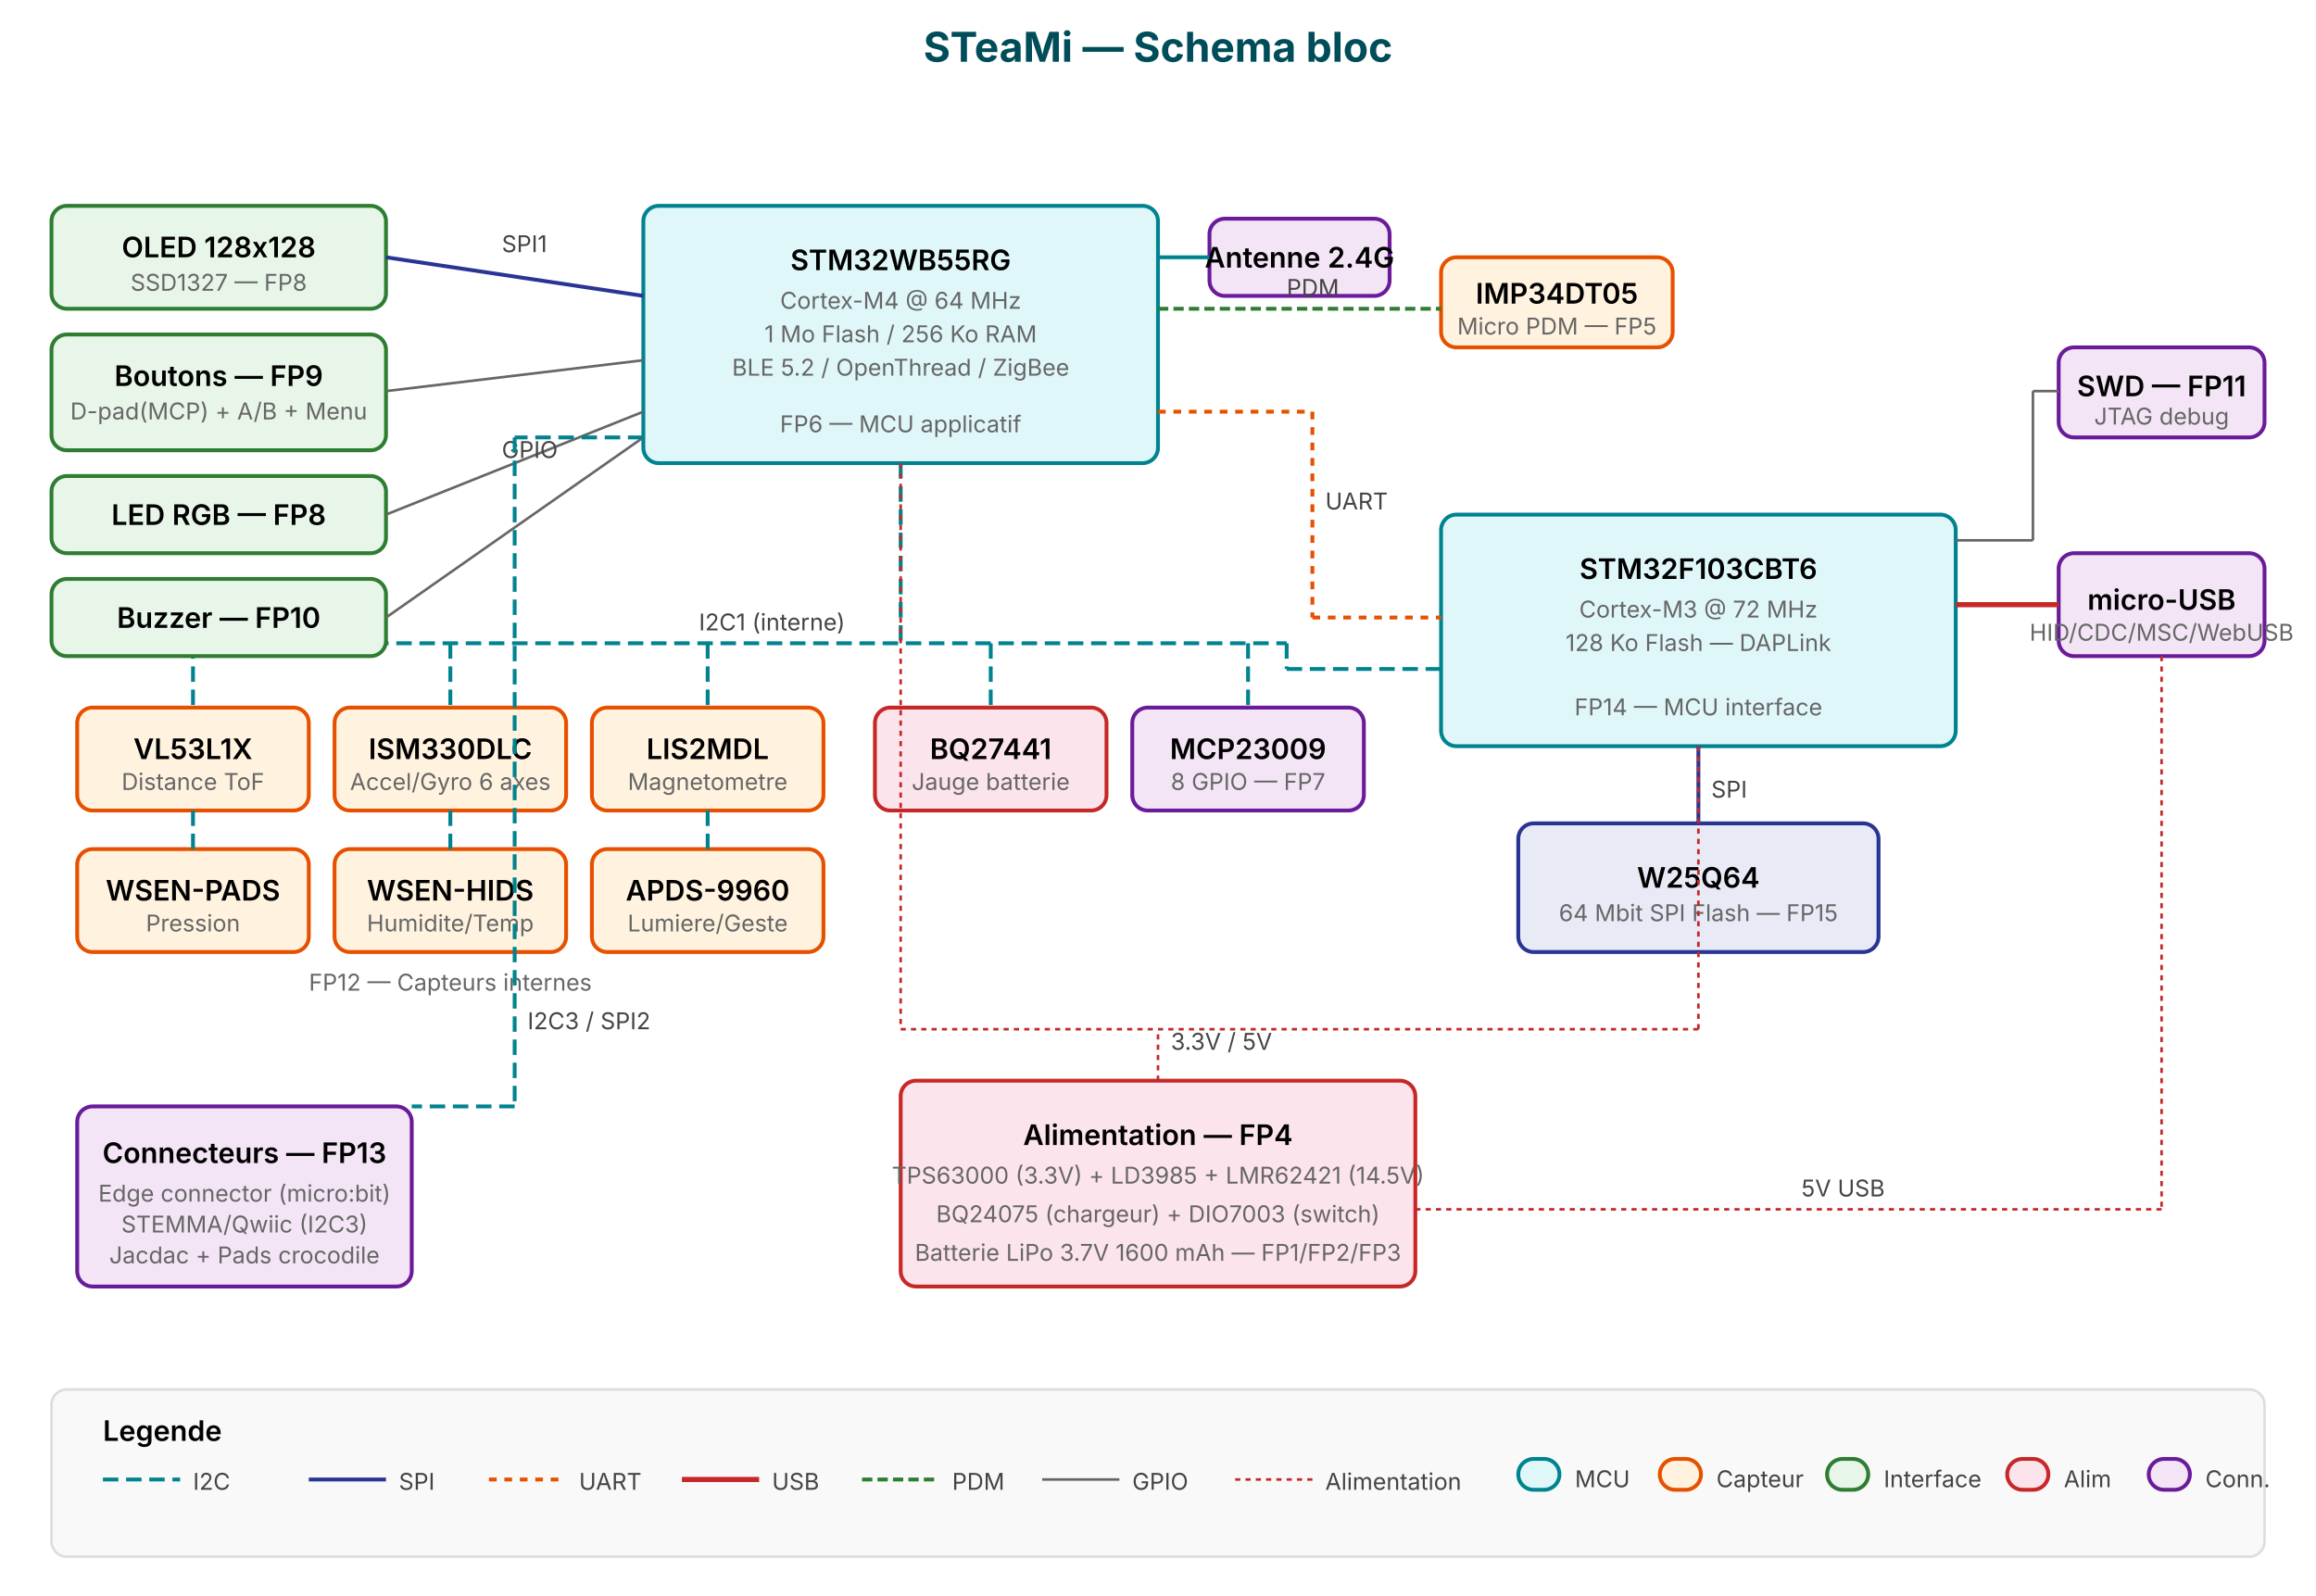
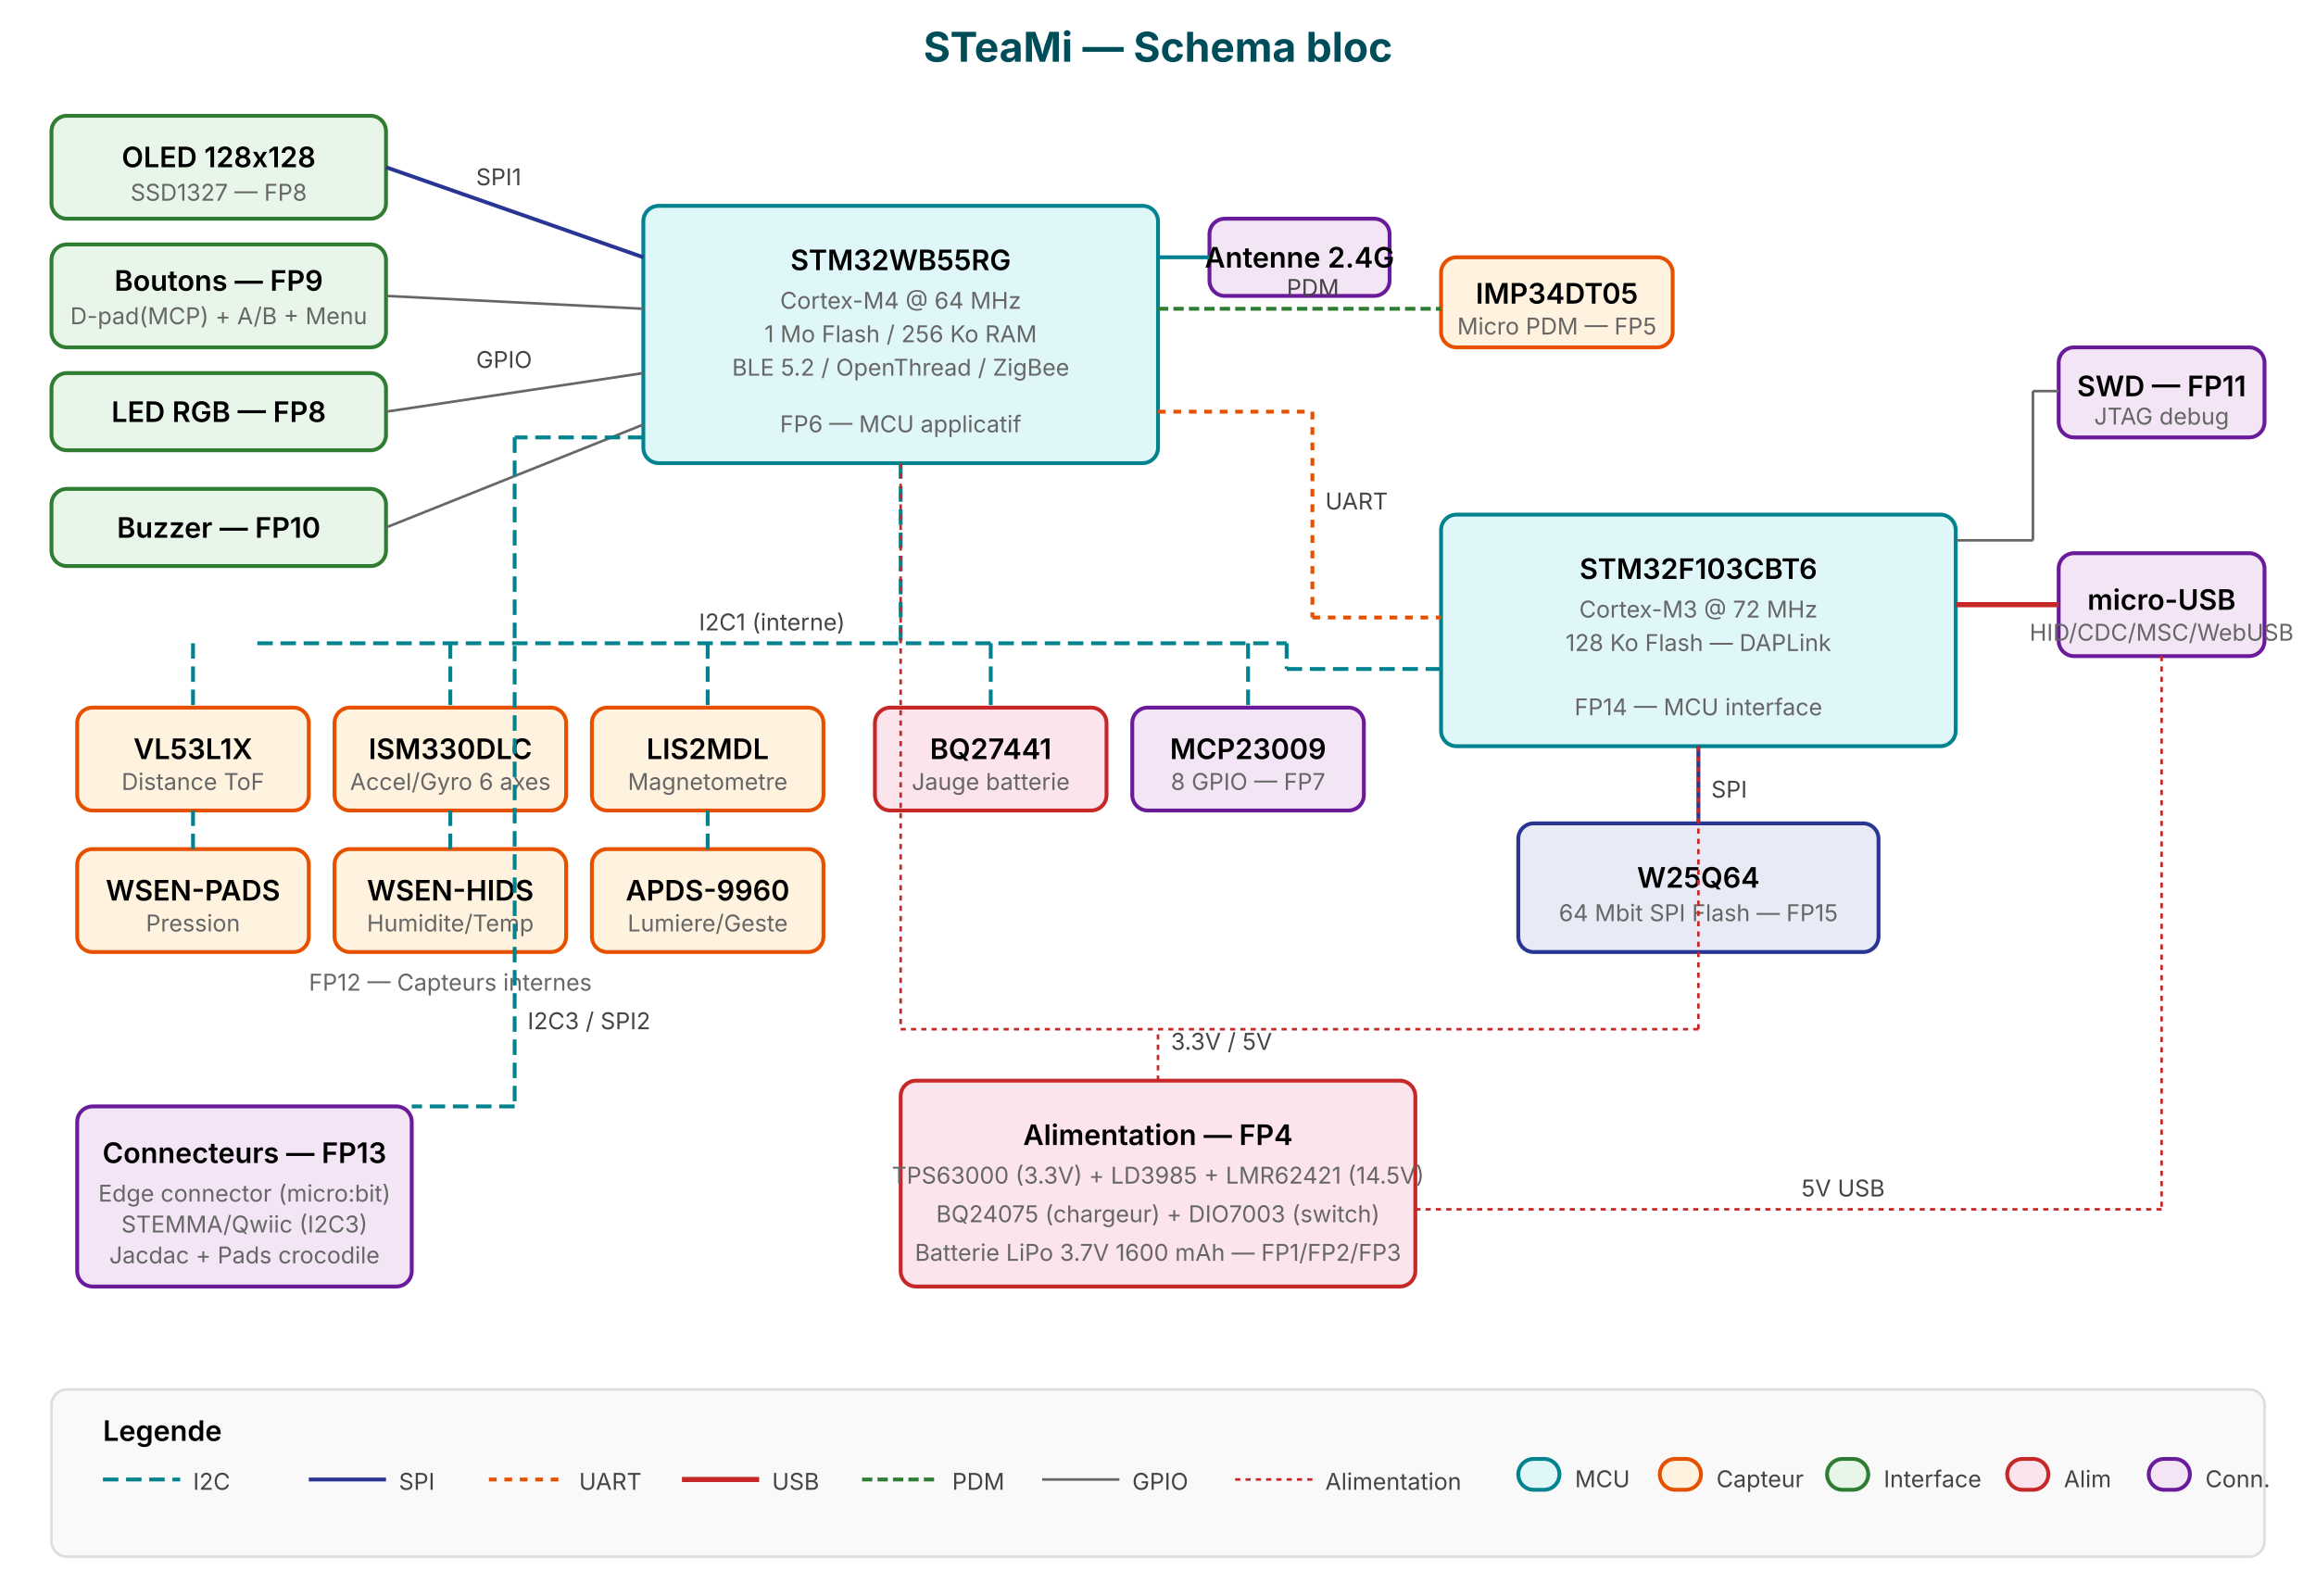
<svg xmlns="http://www.w3.org/2000/svg" viewBox="0 0 900 620" font-family="Inter, -apple-system, sans-serif" font-size="11">
  <defs>
    <style>
      .box { rx: 6; ry: 6; stroke-width: 1.5; }
      .mcu { fill: #e0f7fa; stroke: #00838f; }
      .sensor { fill: #fff3e0; stroke: #e65100; }
      .power { fill: #fce4ec; stroke: #c62828; }
      .ui { fill: #e8f5e9; stroke: #2e7d32; }
      .conn { fill: #f3e5f5; stroke: #6a1b9a; }
      .flash { fill: #e8eaf6; stroke: #283593; }
      .label { font-weight: 600; font-size: 11px; }
      .sublabel { font-size: 9px; fill: #666; }
      .bus { stroke-width: 1.5; fill: none; }
      .bus-i2c { stroke: #00838f; stroke-dasharray: 6,3; }
      .bus-spi { stroke: #283593; }
      .bus-uart { stroke: #e65100; stroke-dasharray: 3,3; }
      .bus-usb { stroke: #c62828; stroke-width: 2; }
      .bus-pwr { stroke: #c62828; stroke-width: 1; stroke-dasharray: 2,2; }
      .bus-pdm { stroke: #2e7d32; stroke-dasharray: 4,2; }
      .bus-gpio { stroke: #666; stroke-width: 1; }
      .title { font-size: 16px; font-weight: 700; fill: #004d5a; }
      .legend-text { font-size: 9px; fill: #444; }
    </style>
  </defs>
  <text x="450" y="24" text-anchor="middle" class="title">STeaMi — Schema bloc</text>
  <rect x="250" y="80" width="200" height="100" class="box mcu" />
  <text x="350" y="105" text-anchor="middle" class="label">STM32WB55RG</text>
  <text x="350" y="120" text-anchor="middle" class="sublabel">Cortex-M4 @ 64 MHz</text>
  <text x="350" y="133" text-anchor="middle" class="sublabel">1 Mo Flash / 256 Ko RAM</text>
  <text x="350" y="146" text-anchor="middle" class="sublabel">BLE 5.2 / OpenThread / ZigBee</text>
  <text x="350" y="168" text-anchor="middle" class="sublabel" fill="#00838f">FP6 — MCU applicatif</text>
  <rect x="470" y="85" width="70" height="30" class="box conn" />
  <text x="505" y="104" text-anchor="middle" class="label" font-size="9">Antenne 2.4G</text>
  <line x1="450" y1="100" x2="470" y2="100" class="bus" stroke="#00838f" stroke-width="1.5" />
  <rect x="560" y="200" width="200" height="90" class="box mcu" />
  <text x="660" y="225" text-anchor="middle" class="label">STM32F103CBT6</text>
  <text x="660" y="240" text-anchor="middle" class="sublabel">Cortex-M3 @ 72 MHz</text>
  <text x="660" y="253" text-anchor="middle" class="sublabel">128 Ko Flash — DAPLink</text>
  <text x="660" y="278" text-anchor="middle" class="sublabel" fill="#00838f">FP14 — MCU interface</text>
  <rect x="800" y="215" width="80" height="40" class="box conn" />
  <text x="840" y="237" text-anchor="middle" class="label" font-size="9">micro-USB</text>
  <text x="840" y="249" text-anchor="middle" class="sublabel">HID/CDC/MSC/WebUSB</text>
  <line x1="760" y1="235" x2="800" y2="235" class="bus bus-usb" />
  <line x1="450" y1="160" x2="510" y2="160" class="bus bus-uart" />
  <line x1="510" y1="160" x2="510" y2="240" class="bus bus-uart" />
  <line x1="510" y1="240" x2="560" y2="240" class="bus bus-uart" />
  <text x="515" y="198" class="legend-text" fill="#e65100">UART</text>
  <rect x="590" y="320" width="140" height="50" class="box flash" />
  <text x="660" y="345" text-anchor="middle" class="label">W25Q64</text>
  <text x="660" y="358" text-anchor="middle" class="sublabel">64 Mbit SPI Flash — FP15</text>
  <line x1="660" y1="290" x2="660" y2="320" class="bus bus-spi" />
  <text x="665" y="310" class="legend-text" fill="#283593">SPI</text>
  <line x1="100" y1="250" x2="500" y2="250" class="bus bus-i2c" />
  <text x="300" y="245" text-anchor="middle" class="legend-text" fill="#00838f">I2C1 (interne)</text>
  <line x1="350" y1="180" x2="350" y2="250" class="bus bus-i2c" />
  <line x1="560" y1="260" x2="500" y2="260" class="bus bus-i2c" />
  <line x1="500" y1="250" x2="500" y2="260" class="bus bus-i2c" />
  <rect x="30" y="275" width="90" height="40" class="box sensor" />
  <text x="75" y="295" text-anchor="middle" class="label" font-size="9">VL53L1X</text>
  <text x="75" y="307" text-anchor="middle" class="sublabel">Distance ToF</text>
  <line x1="75" y1="250" x2="75" y2="275" class="bus bus-i2c" />
  <rect x="130" y="275" width="90" height="40" class="box sensor" />
  <text x="175" y="295" text-anchor="middle" class="label" font-size="9">ISM330DLC</text>
  <text x="175" y="307" text-anchor="middle" class="sublabel">Accel/Gyro 6 axes</text>
  <line x1="175" y1="250" x2="175" y2="275" class="bus bus-i2c" />
  <rect x="230" y="275" width="90" height="40" class="box sensor" />
  <text x="275" y="295" text-anchor="middle" class="label" font-size="9">LIS2MDL</text>
  <text x="275" y="307" text-anchor="middle" class="sublabel">Magnetometre</text>
  <line x1="275" y1="250" x2="275" y2="275" class="bus bus-i2c" />
  <rect x="30" y="330" width="90" height="40" class="box sensor" />
  <text x="75" y="350" text-anchor="middle" class="label" font-size="9">WSEN-PADS</text>
  <text x="75" y="362" text-anchor="middle" class="sublabel">Pression</text>
  <line x1="75" y1="315" x2="75" y2="330" class="bus bus-i2c" />
  <rect x="130" y="330" width="90" height="40" class="box sensor" />
  <text x="175" y="350" text-anchor="middle" class="label" font-size="9">WSEN-HIDS</text>
  <text x="175" y="362" text-anchor="middle" class="sublabel">Humidite/Temp</text>
  <line x1="175" y1="315" x2="175" y2="330" class="bus bus-i2c" />
  <rect x="230" y="330" width="90" height="40" class="box sensor" />
  <text x="275" y="350" text-anchor="middle" class="label" font-size="9">APDS-9960</text>
  <text x="275" y="362" text-anchor="middle" class="sublabel">Lumiere/Geste</text>
  <line x1="275" y1="315" x2="275" y2="330" class="bus bus-i2c" />
  <rect x="340" y="275" width="90" height="40" class="box power" />
  <text x="385" y="295" text-anchor="middle" class="label" font-size="9">BQ27441</text>
  <text x="385" y="307" text-anchor="middle" class="sublabel">Jauge batterie</text>
  <line x1="385" y1="250" x2="385" y2="275" class="bus bus-i2c" />
  <rect x="440" y="275" width="90" height="40" class="box conn" />
  <text x="485" y="295" text-anchor="middle" class="label" font-size="9">MCP23009</text>
  <text x="485" y="307" text-anchor="middle" class="sublabel">8 GPIO — FP7</text>
  <line x1="485" y1="250" x2="485" y2="275" class="bus bus-i2c" />
  <text x="175" y="385" text-anchor="middle" class="sublabel" fill="#e65100">FP12 — Capteurs internes</text>
  <rect x="560" y="100" width="90" height="35" class="box sensor" />
  <text x="605" y="118" text-anchor="middle" class="label" font-size="9">IMP34DT05</text>
  <text x="605" y="130" text-anchor="middle" class="sublabel">Micro PDM — FP5</text>
  <line x1="450" y1="120" x2="560" y2="120" class="bus bus-pdm" />
  <text x="500" y="115" class="legend-text" fill="#2e7d32">PDM</text>
-   <rect x="20" y="80" width="130" height="40" class="box ui" />
-   <text x="85" y="100" text-anchor="middle" class="label" font-size="10">OLED 128x128</text>
-   <text x="85" y="113" text-anchor="middle" class="sublabel">SSD1327 — FP8</text>
-   <line x1="150" y1="100" x2="250" y2="115" class="bus bus-spi" />
-   <text x="195" y="98" class="legend-text" fill="#283593">SPI1</text>
-   <rect x="20" y="130" width="130" height="45" class="box ui" />
-   <text x="85" y="150" text-anchor="middle" class="label" font-size="9">Boutons — FP9</text>
-   <text x="85" y="163" text-anchor="middle" class="sublabel">D-pad(MCP) + A/B + Menu</text>
-   <line x1="150" y1="152" x2="250" y2="140" class="bus bus-gpio" />
-   <rect x="20" y="185" width="130" height="30" class="box ui" />
-   <text x="85" y="204" text-anchor="middle" class="label" font-size="9">LED RGB — FP8</text>
-   <line x1="150" y1="200" x2="250" y2="160" class="bus bus-gpio" />
-   <rect x="20" y="225" width="130" height="30" class="box ui" />
-   <text x="85" y="244" text-anchor="middle" class="label" font-size="9">Buzzer — FP10</text>
-   <line x1="150" y1="240" x2="250" y2="170" class="bus bus-gpio" />
-   <text x="195" y="178" class="legend-text" fill="#666">GPIO</text>
+   <rect x="20" y="45" width="130" height="40" class="box ui" />
+   <text x="85" y="65" text-anchor="middle" class="label" font-size="10">OLED 128x128</text>
+   <text x="85" y="78" text-anchor="middle" class="sublabel">SSD1327 — FP8</text>
+   <line x1="150" y1="65" x2="250" y2="100" class="bus bus-spi" />
+   <text x="185" y="72" class="legend-text" fill="#283593">SPI1</text>
+   <rect x="20" y="95" width="130" height="40" class="box ui" />
+   <text x="85" y="113" text-anchor="middle" class="label" font-size="9">Boutons — FP9</text>
+   <text x="85" y="126" text-anchor="middle" class="sublabel">D-pad(MCP) + A/B + Menu</text>
+   <line x1="150" y1="115" x2="250" y2="120" class="bus bus-gpio" />
+   <rect x="20" y="145" width="130" height="30" class="box ui" />
+   <text x="85" y="164" text-anchor="middle" class="label" font-size="9">LED RGB — FP8</text>
+   <line x1="150" y1="160" x2="250" y2="145" class="bus bus-gpio" />
+   <text x="185" y="143" class="legend-text" fill="#666">GPIO</text>
+   <rect x="20" y="190" width="130" height="30" class="box ui" />
+   <text x="85" y="209" text-anchor="middle" class="label" font-size="9">Buzzer — FP10</text>
+   <line x1="150" y1="205" x2="250" y2="165" class="bus bus-gpio" />
  <rect x="350" y="420" width="200" height="80" class="box power" />
  <text x="450" y="445" text-anchor="middle" class="label">Alimentation — FP4</text>
  <text x="450" y="460" text-anchor="middle" class="sublabel">TPS63000 (3.3V) + LD3985 + LMR62421 (14.5V)</text>
  <text x="450" y="475" text-anchor="middle" class="sublabel">BQ24075 (chargeur) + DIO7003 (switch)</text>
  <text x="450" y="490" text-anchor="middle" class="sublabel">Batterie LiPo 3.7V 1600 mAh — FP1/FP2/FP3</text>
  <line x1="450" y1="420" x2="450" y2="400" class="bus bus-pwr" />
  <line x1="350" y1="400" x2="660" y2="400" class="bus bus-pwr" />
  <line x1="350" y1="180" x2="350" y2="400" class="bus bus-pwr" stroke-dasharray="2,4" />
  <line x1="660" y1="290" x2="660" y2="400" class="bus bus-pwr" stroke-dasharray="2,4" stroke="#c62828" stroke-width="0.5" />
  <text x="455" y="408" class="legend-text" fill="#c62828">3.3V / 5V</text>
  <line x1="840" y1="255" x2="840" y2="470" class="bus bus-pwr" />
  <line x1="840" y1="470" x2="550" y2="470" class="bus bus-pwr" />
  <text x="700" y="465" class="legend-text" fill="#c62828">5V USB</text>
  <rect x="30" y="430" width="130" height="70" class="box conn" />
  <text x="95" y="452" text-anchor="middle" class="label" font-size="10">Connecteurs — FP13</text>
  <text x="95" y="467" text-anchor="middle" class="sublabel">Edge connector (micro:bit)</text>
  <text x="95" y="479" text-anchor="middle" class="sublabel">STEMMA/Qwiic (I2C3)</text>
  <text x="95" y="491" text-anchor="middle" class="sublabel">Jacdac + Pads crocodile</text>
  <line x1="250" y1="170" x2="200" y2="170" class="bus bus-i2c" stroke="#6a1b9a" />
  <line x1="200" y1="170" x2="200" y2="430" class="bus bus-i2c" stroke="#6a1b9a" />
  <line x1="200" y1="430" x2="160" y2="430" class="bus bus-i2c" stroke="#6a1b9a" />
  <text x="205" y="400" class="legend-text" fill="#6a1b9a">I2C3 / SPI2</text>
  <rect x="800" y="135" width="80" height="35" class="box conn" />
  <text x="840" y="154" text-anchor="middle" class="label" font-size="9">SWD — FP11</text>
  <text x="840" y="165" text-anchor="middle" class="sublabel">JTAG debug</text>
  <line x1="760" y1="210" x2="790" y2="210" class="bus bus-gpio" />
  <line x1="790" y1="210" x2="790" y2="152" class="bus bus-gpio" />
  <line x1="790" y1="152" x2="800" y2="152" class="bus bus-gpio" />
  <rect x="20" y="540" width="860" height="65" rx="6" fill="#f9f9f9" stroke="#ddd" />
  <text x="40" y="560" class="label" font-size="10">Legende</text>
  <line x1="40" y1="575" x2="70" y2="575" class="bus bus-i2c" />
  <text x="75" y="579" class="legend-text">I2C</text>
  <line x1="120" y1="575" x2="150" y2="575" class="bus bus-spi" />
  <text x="155" y="579" class="legend-text">SPI</text>
  <line x1="190" y1="575" x2="220" y2="575" class="bus bus-uart" />
  <text x="225" y="579" class="legend-text">UART</text>
  <line x1="265" y1="575" x2="295" y2="575" class="bus bus-usb" />
  <text x="300" y="579" class="legend-text">USB</text>
  <line x1="335" y1="575" x2="365" y2="575" class="bus bus-pdm" />
  <text x="370" y="579" class="legend-text">PDM</text>
  <line x1="405" y1="575" x2="435" y2="575" class="bus bus-gpio" />
  <text x="440" y="579" class="legend-text">GPIO</text>
  <line x1="480" y1="575" x2="510" y2="575" class="bus bus-pwr" />
  <text x="515" y="579" class="legend-text">Alimentation</text>
  <rect x="590" y="567" width="16" height="12" class="box mcu" />
  <text x="612" y="578" class="legend-text">MCU</text>
  <rect x="645" y="567" width="16" height="12" class="box sensor" />
  <text x="667" y="578" class="legend-text">Capteur</text>
  <rect x="710" y="567" width="16" height="12" class="box ui" />
  <text x="732" y="578" class="legend-text">Interface</text>
  <rect x="780" y="567" width="16" height="12" class="box power" />
  <text x="802" y="578" class="legend-text">Alim</text>
  <rect x="835" y="567" width="16" height="12" class="box conn" />
  <text x="857" y="578" class="legend-text">Conn.</text>
</svg>
